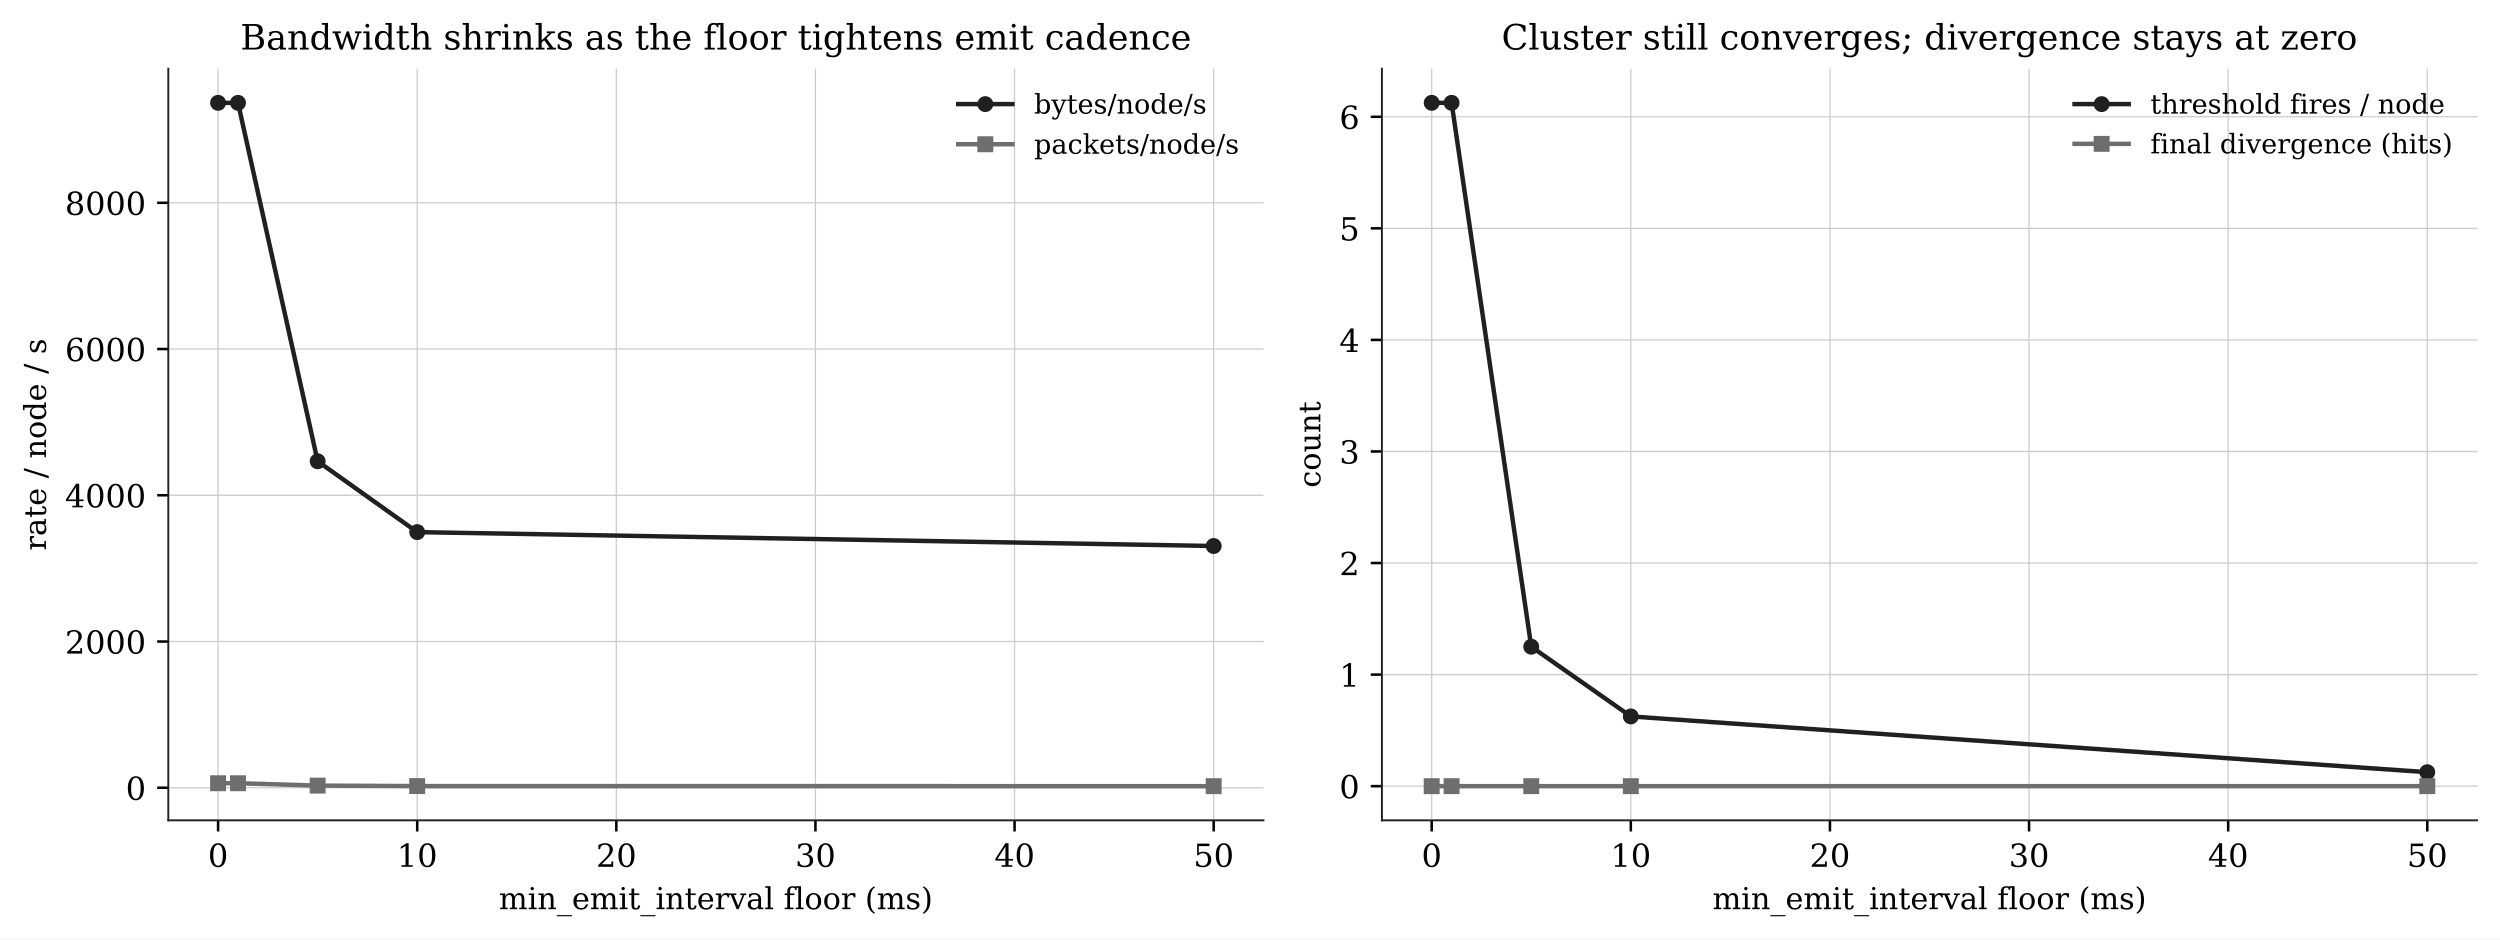
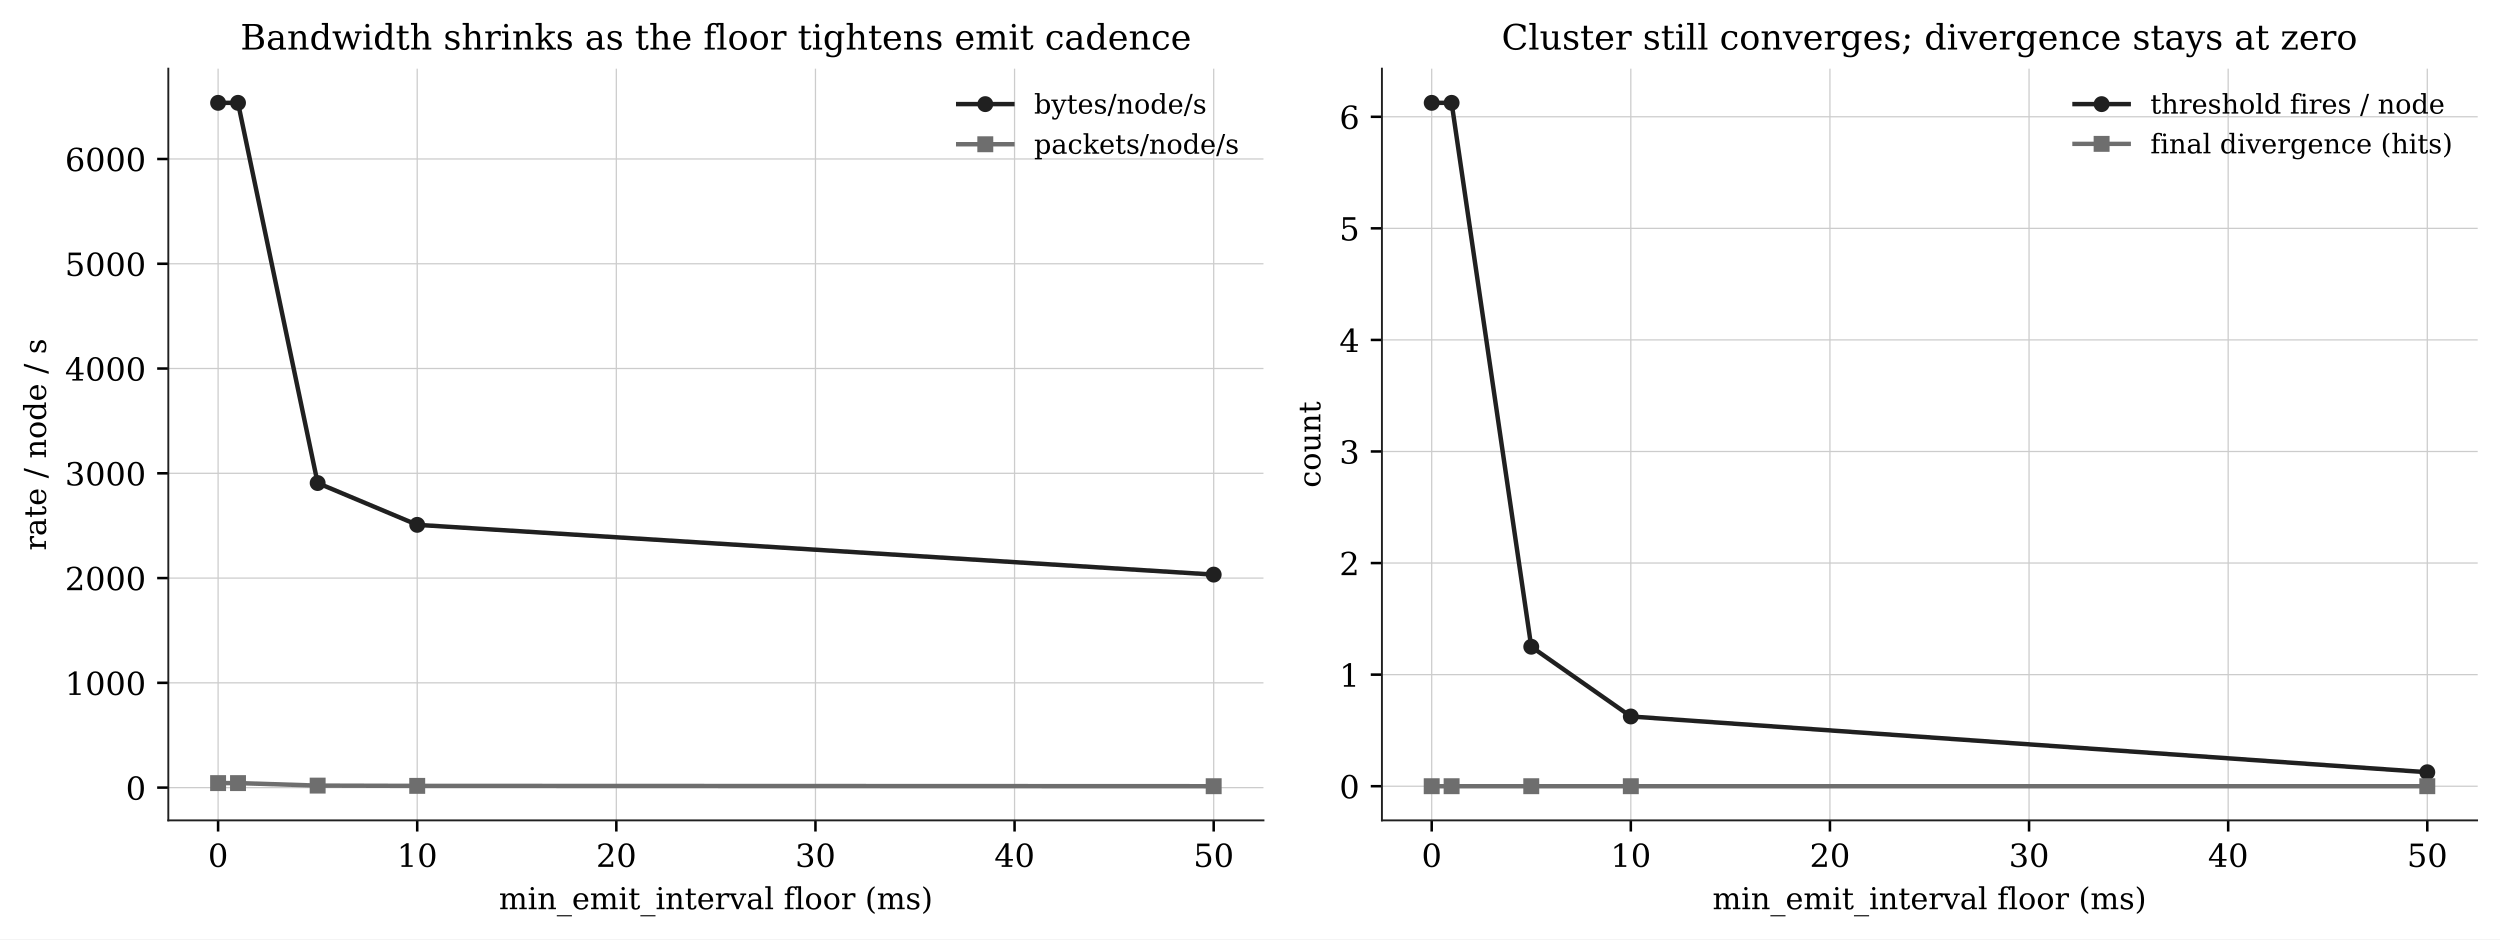
- <svg xmlns="http://www.w3.org/2000/svg" xmlns:xlink="http://www.w3.org/1999/xlink" width="784.929pt" height="294.896pt" viewBox="0 0 784.929 294.896" version="1.1">
+ <svg xmlns="http://www.w3.org/2000/svg" xmlns:xlink="http://www.w3.org/1999/xlink" width="784.884pt" height="294.896pt" viewBox="0 0 784.884 294.896" version="1.1">
  <defs>
    <style type="text/css">*{stroke-linejoin: round; stroke-linecap: butt}</style>
  </defs>
  <g id="figure_1">
    <g id="patch_1">
-       <path d="M 0 294.896  L 784.929 294.896  L 784.929 0  L 0 0  z " style="fill: #ffffff" />
+       <path d="M 0 294.896  L 784.884 294.896  L 784.884 0  L 0 0  z " style="fill: #ffffff" />
    </g>
    <g id="axes_1">
      <g id="patch_2">
-         <path d="M 52.844 257.56  L 396.692 257.56  L 396.692 21.558  L 52.844 21.558  z " style="fill: #ffffff" />
+         <path d="M 52.844 257.56  L 396.669 257.56  L 396.669 21.558  L 52.844 21.558  z " style="fill: #ffffff" />
      </g>
      <g id="matplotlib.axis_1">
        <g id="xtick_1">
          <g id="line2d_1">
-             <path d="M 68.474 257.56  L 68.474 21.558  " clip-path="url(#p69c3e6940e)" style="fill: none; stroke: #cccccc; stroke-width: 0.4; stroke-linecap: square" />
+             <path d="M 68.473 257.56  L 68.473 21.558  " clip-path="url(#pb147f4ef4f)" style="fill: none; stroke: #cccccc; stroke-width: 0.4; stroke-linecap: square" />
          </g>
          <g id="line2d_2">
            <defs>
-               <path id="me16ec902dd" d="M 0 0  L 0 3.5  " style="stroke: #000000; stroke-width: 0.8" />
+               <path id="mcd0c4ab0a0" d="M 0 0  L 0 3.5  " style="stroke: #000000; stroke-width: 0.8" />
            </defs>
            <g>
-               <use xlink:href="#me16ec902dd" x="68.474" y="257.56" style="stroke: #000000; stroke-width: 0.8" />
+               <use xlink:href="#mcd0c4ab0a0" x="68.473" y="257.56" style="stroke: #000000; stroke-width: 0.8" />
            </g>
          </g>
          <g id="text_1">
-             <text style="font-size: 10px; font-family: 'DejaVu Serif', 'Times New Roman', 'Times', serif; text-anchor: middle" x="68.474" y="272.158" transform="rotate(-0 68.47365 272.158)">0</text>
+             <text style="font-size: 10px; font-family: 'DejaVu Serif', 'Times New Roman', 'Times', serif; text-anchor: middle" x="68.473" y="272.158" transform="rotate(-0 68.47263 272.158)">0</text>
          </g>
        </g>
        <g id="xtick_2">
          <g id="line2d_3">
-             <path d="M 130.991 257.56  L 130.991 21.558  " clip-path="url(#p69c3e6940e)" style="fill: none; stroke: #cccccc; stroke-width: 0.4; stroke-linecap: square" />
+             <path d="M 130.986 257.56  L 130.986 21.558  " clip-path="url(#pb147f4ef4f)" style="fill: none; stroke: #cccccc; stroke-width: 0.4; stroke-linecap: square" />
          </g>
          <g id="line2d_4">
            <g>
-               <use xlink:href="#me16ec902dd" x="130.991" y="257.56" style="stroke: #000000; stroke-width: 0.8" />
+               <use xlink:href="#mcd0c4ab0a0" x="130.986" y="257.56" style="stroke: #000000; stroke-width: 0.8" />
            </g>
          </g>
          <g id="text_2">
-             <text style="font-size: 10px; font-family: 'DejaVu Serif', 'Times New Roman', 'Times', serif; text-anchor: middle" x="130.991" y="272.158" transform="rotate(-0 130.9914 272.158)">10</text>
+             <text style="font-size: 10px; font-family: 'DejaVu Serif', 'Times New Roman', 'Times', serif; text-anchor: middle" x="130.986" y="272.158" transform="rotate(-0 130.9863 272.158)">10</text>
          </g>
        </g>
        <g id="xtick_3">
          <g id="line2d_5">
-             <path d="M 193.509 257.56  L 193.509 21.558  " clip-path="url(#p69c3e6940e)" style="fill: none; stroke: #cccccc; stroke-width: 0.4; stroke-linecap: square" />
+             <path d="M 193.5 257.56  L 193.5 21.558  " clip-path="url(#pb147f4ef4f)" style="fill: none; stroke: #cccccc; stroke-width: 0.4; stroke-linecap: square" />
          </g>
          <g id="line2d_6">
            <g>
-               <use xlink:href="#me16ec902dd" x="193.509" y="257.56" style="stroke: #000000; stroke-width: 0.8" />
+               <use xlink:href="#mcd0c4ab0a0" x="193.5" y="257.56" style="stroke: #000000; stroke-width: 0.8" />
            </g>
          </g>
          <g id="text_3">
-             <text style="font-size: 10px; font-family: 'DejaVu Serif', 'Times New Roman', 'Times', serif; text-anchor: middle" x="193.509" y="272.158" transform="rotate(-0 193.5091 272.158)">20</text>
+             <text style="font-size: 10px; font-family: 'DejaVu Serif', 'Times New Roman', 'Times', serif; text-anchor: middle" x="193.5" y="272.158" transform="rotate(-0 193.4999 272.158)">20</text>
          </g>
        </g>
        <g id="xtick_4">
          <g id="line2d_7">
-             <path d="M 256.027 257.56  L 256.027 21.558  " clip-path="url(#p69c3e6940e)" style="fill: none; stroke: #cccccc; stroke-width: 0.4; stroke-linecap: square" />
+             <path d="M 256.014 257.56  L 256.014 21.558  " clip-path="url(#pb147f4ef4f)" style="fill: none; stroke: #cccccc; stroke-width: 0.4; stroke-linecap: square" />
          </g>
          <g id="line2d_8">
            <g>
-               <use xlink:href="#me16ec902dd" x="256.027" y="257.56" style="stroke: #000000; stroke-width: 0.8" />
+               <use xlink:href="#mcd0c4ab0a0" x="256.014" y="257.56" style="stroke: #000000; stroke-width: 0.8" />
            </g>
          </g>
          <g id="text_4">
-             <text style="font-size: 10px; font-family: 'DejaVu Serif', 'Times New Roman', 'Times', serif; text-anchor: middle" x="256.027" y="272.158" transform="rotate(-0 256.0268 272.158)">30</text>
+             <text style="font-size: 10px; font-family: 'DejaVu Serif', 'Times New Roman', 'Times', serif; text-anchor: middle" x="256.014" y="272.158" transform="rotate(-0 256.0135 272.158)">30</text>
          </g>
        </g>
        <g id="xtick_5">
          <g id="line2d_9">
-             <path d="M 318.545 257.56  L 318.545 21.558  " clip-path="url(#p69c3e6940e)" style="fill: none; stroke: #cccccc; stroke-width: 0.4; stroke-linecap: square" />
+             <path d="M 318.527 257.56  L 318.527 21.558  " clip-path="url(#pb147f4ef4f)" style="fill: none; stroke: #cccccc; stroke-width: 0.4; stroke-linecap: square" />
          </g>
          <g id="line2d_10">
            <g>
-               <use xlink:href="#me16ec902dd" x="318.545" y="257.56" style="stroke: #000000; stroke-width: 0.8" />
+               <use xlink:href="#mcd0c4ab0a0" x="318.527" y="257.56" style="stroke: #000000; stroke-width: 0.8" />
            </g>
          </g>
          <g id="text_5">
-             <text style="font-size: 10px; font-family: 'DejaVu Serif', 'Times New Roman', 'Times', serif; text-anchor: middle" x="318.545" y="272.158" transform="rotate(-0 318.5446 272.158)">40</text>
+             <text style="font-size: 10px; font-family: 'DejaVu Serif', 'Times New Roman', 'Times', serif; text-anchor: middle" x="318.527" y="272.158" transform="rotate(-0 318.5272 272.158)">40</text>
          </g>
        </g>
        <g id="xtick_6">
          <g id="line2d_11">
-             <path d="M 381.062 257.56  L 381.062 21.558  " clip-path="url(#p69c3e6940e)" style="fill: none; stroke: #cccccc; stroke-width: 0.4; stroke-linecap: square" />
+             <path d="M 381.041 257.56  L 381.041 21.558  " clip-path="url(#pb147f4ef4f)" style="fill: none; stroke: #cccccc; stroke-width: 0.4; stroke-linecap: square" />
          </g>
          <g id="line2d_12">
            <g>
-               <use xlink:href="#me16ec902dd" x="381.062" y="257.56" style="stroke: #000000; stroke-width: 0.8" />
+               <use xlink:href="#mcd0c4ab0a0" x="381.041" y="257.56" style="stroke: #000000; stroke-width: 0.8" />
            </g>
          </g>
          <g id="text_6">
-             <text style="font-size: 10px; font-family: 'DejaVu Serif', 'Times New Roman', 'Times', serif; text-anchor: middle" x="381.062" y="272.158" transform="rotate(-0 381.0623 272.158)">50</text>
+             <text style="font-size: 10px; font-family: 'DejaVu Serif', 'Times New Roman', 'Times', serif; text-anchor: middle" x="381.041" y="272.158" transform="rotate(-0 381.0408 272.158)">50</text>
          </g>
        </g>
        <g id="text_7">
-           <text style="font-size: 9.5px; font-family: 'DejaVu Serif', 'Times New Roman', 'Times', serif; text-anchor: middle" x="224.768" y="285.456" transform="rotate(-0 224.768 285.4562)">min_emit_interval floor (ms)</text>
+           <text style="font-size: 9.5px; font-family: 'DejaVu Serif', 'Times New Roman', 'Times', serif; text-anchor: middle" x="224.757" y="285.456" transform="rotate(-0 224.7567 285.4562)">min_emit_interval floor (ms)</text>
        </g>
      </g>
      <g id="matplotlib.axis_2">
        <g id="ytick_1">
          <g id="line2d_13">
-             <path d="M 52.844 247.332  L 396.692 247.332  " clip-path="url(#p69c3e6940e)" style="fill: none; stroke: #cccccc; stroke-width: 0.4; stroke-linecap: square" />
+             <path d="M 52.844 247.272  L 396.669 247.272  " clip-path="url(#pb147f4ef4f)" style="fill: none; stroke: #cccccc; stroke-width: 0.4; stroke-linecap: square" />
          </g>
          <g id="line2d_14">
            <defs>
-               <path id="mf7d931123d" d="M 0 0  L -3.5 0  " style="stroke: #000000; stroke-width: 0.8" />
+               <path id="mf46feb930f" d="M 0 0  L -3.5 0  " style="stroke: #000000; stroke-width: 0.8" />
            </defs>
            <g>
-               <use xlink:href="#mf7d931123d" x="52.844" y="247.332" style="stroke: #000000; stroke-width: 0.8" />
+               <use xlink:href="#mf46feb930f" x="52.844" y="247.272" style="stroke: #000000; stroke-width: 0.8" />
            </g>
          </g>
          <g id="text_8">
-             <text style="font-size: 10px; font-family: 'DejaVu Serif', 'Times New Roman', 'Times', serif; text-anchor: end" x="45.844" y="251.131" transform="rotate(-0 45.84422 251.1308)">0</text>
+             <text style="font-size: 10px; font-family: 'DejaVu Serif', 'Times New Roman', 'Times', serif; text-anchor: end" x="45.844" y="251.071" transform="rotate(-0 45.84422 251.0714)">0</text>
          </g>
        </g>
        <g id="ytick_2">
          <g id="line2d_15">
-             <path d="M 52.844 201.416  L 396.692 201.416  " clip-path="url(#p69c3e6940e)" style="fill: none; stroke: #cccccc; stroke-width: 0.4; stroke-linecap: square" />
+             <path d="M 52.844 214.379  L 396.669 214.379  " clip-path="url(#pb147f4ef4f)" style="fill: none; stroke: #cccccc; stroke-width: 0.4; stroke-linecap: square" />
          </g>
          <g id="line2d_16">
            <g>
-               <use xlink:href="#mf7d931123d" x="52.844" y="201.416" style="stroke: #000000; stroke-width: 0.8" />
+               <use xlink:href="#mf46feb930f" x="52.844" y="214.379" style="stroke: #000000; stroke-width: 0.8" />
            </g>
          </g>
          <g id="text_9">
-             <text style="font-size: 10px; font-family: 'DejaVu Serif', 'Times New Roman', 'Times', serif; text-anchor: end" x="45.844" y="205.215" transform="rotate(-0 45.84422 205.2151)">2000</text>
+             <text style="font-size: 10px; font-family: 'DejaVu Serif', 'Times New Roman', 'Times', serif; text-anchor: end" x="45.844" y="218.179" transform="rotate(-0 45.84422 218.1787)">1000</text>
          </g>
        </g>
        <g id="ytick_3">
          <g id="line2d_17">
-             <path d="M 52.844 155.5  L 396.692 155.5  " clip-path="url(#p69c3e6940e)" style="fill: none; stroke: #cccccc; stroke-width: 0.4; stroke-linecap: square" />
+             <path d="M 52.844 181.487  L 396.669 181.487  " clip-path="url(#pb147f4ef4f)" style="fill: none; stroke: #cccccc; stroke-width: 0.4; stroke-linecap: square" />
          </g>
          <g id="line2d_18">
            <g>
-               <use xlink:href="#mf7d931123d" x="52.844" y="155.5" style="stroke: #000000; stroke-width: 0.8" />
+               <use xlink:href="#mf46feb930f" x="52.844" y="181.487" style="stroke: #000000; stroke-width: 0.8" />
            </g>
          </g>
          <g id="text_10">
-             <text style="font-size: 10px; font-family: 'DejaVu Serif', 'Times New Roman', 'Times', serif; text-anchor: end" x="45.844" y="159.299" transform="rotate(-0 45.84422 159.2995)">4000</text>
+             <text style="font-size: 10px; font-family: 'DejaVu Serif', 'Times New Roman', 'Times', serif; text-anchor: end" x="45.844" y="185.286" transform="rotate(-0 45.84422 185.286)">2000</text>
          </g>
        </g>
        <g id="ytick_4">
          <g id="line2d_19">
-             <path d="M 52.844 109.585  L 396.692 109.585  " clip-path="url(#p69c3e6940e)" style="fill: none; stroke: #cccccc; stroke-width: 0.4; stroke-linecap: square" />
+             <path d="M 52.844 148.594  L 396.669 148.594  " clip-path="url(#pb147f4ef4f)" style="fill: none; stroke: #cccccc; stroke-width: 0.4; stroke-linecap: square" />
          </g>
          <g id="line2d_20">
            <g>
-               <use xlink:href="#mf7d931123d" x="52.844" y="109.585" style="stroke: #000000; stroke-width: 0.8" />
+               <use xlink:href="#mf46feb930f" x="52.844" y="148.594" style="stroke: #000000; stroke-width: 0.8" />
            </g>
          </g>
          <g id="text_11">
-             <text style="font-size: 10px; font-family: 'DejaVu Serif', 'Times New Roman', 'Times', serif; text-anchor: end" x="45.844" y="113.384" transform="rotate(-0 45.84422 113.3838)">6000</text>
+             <text style="font-size: 10px; font-family: 'DejaVu Serif', 'Times New Roman', 'Times', serif; text-anchor: end" x="45.844" y="152.393" transform="rotate(-0 45.84422 152.3933)">3000</text>
          </g>
        </g>
        <g id="ytick_5">
          <g id="line2d_21">
-             <path d="M 52.844 63.669  L 396.692 63.669  " clip-path="url(#p69c3e6940e)" style="fill: none; stroke: #cccccc; stroke-width: 0.4; stroke-linecap: square" />
+             <path d="M 52.844 115.701  L 396.669 115.701  " clip-path="url(#pb147f4ef4f)" style="fill: none; stroke: #cccccc; stroke-width: 0.4; stroke-linecap: square" />
          </g>
          <g id="line2d_22">
            <g>
-               <use xlink:href="#mf7d931123d" x="52.844" y="63.669" style="stroke: #000000; stroke-width: 0.8" />
+               <use xlink:href="#mf46feb930f" x="52.844" y="115.701" style="stroke: #000000; stroke-width: 0.8" />
            </g>
          </g>
          <g id="text_12">
-             <text style="font-size: 10px; font-family: 'DejaVu Serif', 'Times New Roman', 'Times', serif; text-anchor: end" x="45.844" y="67.468" transform="rotate(-0 45.84422 67.46817)">8000</text>
-           </g>
-         </g>
-         <g id="text_13">
+             <text style="font-size: 10px; font-family: 'DejaVu Serif', 'Times New Roman', 'Times', serif; text-anchor: end" x="45.844" y="119.501" transform="rotate(-0 45.84422 119.5007)">4000</text>
+           </g>
+         </g>
+         <g id="ytick_6">
+           <g id="line2d_23">
+             <path d="M 52.844 82.809  L 396.669 82.809  " clip-path="url(#pb147f4ef4f)" style="fill: none; stroke: #cccccc; stroke-width: 0.4; stroke-linecap: square" />
+           </g>
+           <g id="line2d_24">
+             <g>
+               <use xlink:href="#mf46feb930f" x="52.844" y="82.809" style="stroke: #000000; stroke-width: 0.8" />
+             </g>
+           </g>
+           <g id="text_13">
+             <text style="font-size: 10px; font-family: 'DejaVu Serif', 'Times New Roman', 'Times', serif; text-anchor: end" x="45.844" y="86.608" transform="rotate(-0 45.84422 86.60798)">5000</text>
+           </g>
+         </g>
+         <g id="ytick_7">
+           <g id="line2d_25">
+             <path d="M 52.844 49.916  L 396.669 49.916  " clip-path="url(#pb147f4ef4f)" style="fill: none; stroke: #cccccc; stroke-width: 0.4; stroke-linecap: square" />
+           </g>
+           <g id="line2d_26">
+             <g>
+               <use xlink:href="#mf46feb930f" x="52.844" y="49.916" style="stroke: #000000; stroke-width: 0.8" />
+             </g>
+           </g>
+           <g id="text_14">
+             <text style="font-size: 10px; font-family: 'DejaVu Serif', 'Times New Roman', 'Times', serif; text-anchor: end" x="45.844" y="53.715" transform="rotate(-0 45.84422 53.7153)">6000</text>
+           </g>
+         </g>
+         <g id="text_15">
          <text style="font-size: 9.5px; font-family: 'DejaVu Serif', 'Times New Roman', 'Times', serif; text-anchor: middle" x="14.419" y="139.559" transform="rotate(-90 14.41852 139.5589)">rate / node / s</text>
        </g>
      </g>
-       <g id="line2d_23">
-         <path d="M 68.474 32.286  L 74.725 32.286  L 99.733 144.825  L 130.991 167.071  L 381.062 171.433  " clip-path="url(#p69c3e6940e)" style="fill: none; stroke: #202020; stroke-width: 1.4; stroke-linecap: square" />
+       <g id="line2d_27">
+         <path d="M 68.473 32.286  L 74.724 32.286  L 99.729 151.653  L 130.986 164.777  L 381.041 180.401  " clip-path="url(#pb147f4ef4f)" style="fill: none; stroke: #202020; stroke-width: 1.4; stroke-linecap: square" />
        <defs>
-           <path id="m27e950c1c4" d="M 0 2  C 0.53 2 1.039 1.789 1.414 1.414  C 1.789 1.039 2 0.53 2 0  C 2 -0.53 1.789 -1.039 1.414 -1.414  C 1.039 -1.789 0.53 -2 0 -2  C -0.53 -2 -1.039 -1.789 -1.414 -1.414  C -1.789 -1.039 -2 -0.53 -2 0  C -2 0.53 -1.789 1.039 -1.414 1.414  C -1.039 1.789 -0.53 2 0 2  z " style="stroke: #202020" />
+           <path id="mc29d591a81" d="M 0 2  C 0.53 2 1.039 1.789 1.414 1.414  C 1.789 1.039 2 0.53 2 0  C 2 -0.53 1.789 -1.039 1.414 -1.414  C 1.039 -1.789 0.53 -2 0 -2  C -0.53 -2 -1.039 -1.789 -1.414 -1.414  C -1.789 -1.039 -2 -0.53 -2 0  C -2 0.53 -1.789 1.039 -1.414 1.414  C -1.039 1.789 -0.53 2 0 2  z " style="stroke: #202020" />
        </defs>
-         <g clip-path="url(#p69c3e6940e)">
-           <use xlink:href="#m27e950c1c4" x="68.474" y="32.286" style="fill: #202020; stroke: #202020" />
-           <use xlink:href="#m27e950c1c4" x="74.725" y="32.286" style="fill: #202020; stroke: #202020" />
-           <use xlink:href="#m27e950c1c4" x="99.733" y="144.825" style="fill: #202020; stroke: #202020" />
-           <use xlink:href="#m27e950c1c4" x="130.991" y="167.071" style="fill: #202020; stroke: #202020" />
-           <use xlink:href="#m27e950c1c4" x="381.062" y="171.433" style="fill: #202020; stroke: #202020" />
-         </g>
-       </g>
-       <g id="line2d_24">
-         <path d="M 68.474 245.917  L 74.725 245.917  L 99.733 246.657  L 130.991 246.804  L 381.062 246.832  " clip-path="url(#p69c3e6940e)" style="fill: none; stroke: #6e6e6e; stroke-width: 1.4; stroke-linecap: square" />
+         <g clip-path="url(#pb147f4ef4f)">
+           <use xlink:href="#mc29d591a81" x="68.473" y="32.286" style="fill: #202020; stroke: #202020" />
+           <use xlink:href="#mc29d591a81" x="74.724" y="32.286" style="fill: #202020; stroke: #202020" />
+           <use xlink:href="#mc29d591a81" x="99.729" y="151.653" style="fill: #202020; stroke: #202020" />
+           <use xlink:href="#mc29d591a81" x="130.986" y="164.777" style="fill: #202020; stroke: #202020" />
+           <use xlink:href="#mc29d591a81" x="381.041" y="180.401" style="fill: #202020; stroke: #202020" />
+         </g>
+       </g>
+       <g id="line2d_28">
+         <path d="M 68.473 245.858  L 74.724 245.858  L 99.729 246.643  L 130.986 246.729  L 381.041 246.832  " clip-path="url(#pb147f4ef4f)" style="fill: none; stroke: #6e6e6e; stroke-width: 1.4; stroke-linecap: square" />
        <defs>
-           <path id="mf32f4d2b46" d="M -2 2  L 2 2  L 2 -2  L -2 -2  z " style="stroke: #6e6e6e; stroke-linejoin: miter" />
+           <path id="md9d62714f8" d="M -2 2  L 2 2  L 2 -2  L -2 -2  z " style="stroke: #6e6e6e; stroke-linejoin: miter" />
        </defs>
-         <g clip-path="url(#p69c3e6940e)">
-           <use xlink:href="#mf32f4d2b46" x="68.474" y="245.917" style="fill: #6e6e6e; stroke: #6e6e6e; stroke-linejoin: miter" />
-           <use xlink:href="#mf32f4d2b46" x="74.725" y="245.917" style="fill: #6e6e6e; stroke: #6e6e6e; stroke-linejoin: miter" />
-           <use xlink:href="#mf32f4d2b46" x="99.733" y="246.657" style="fill: #6e6e6e; stroke: #6e6e6e; stroke-linejoin: miter" />
-           <use xlink:href="#mf32f4d2b46" x="130.991" y="246.804" style="fill: #6e6e6e; stroke: #6e6e6e; stroke-linejoin: miter" />
-           <use xlink:href="#mf32f4d2b46" x="381.062" y="246.832" style="fill: #6e6e6e; stroke: #6e6e6e; stroke-linejoin: miter" />
+         <g clip-path="url(#pb147f4ef4f)">
+           <use xlink:href="#md9d62714f8" x="68.473" y="245.858" style="fill: #6e6e6e; stroke: #6e6e6e; stroke-linejoin: miter" />
+           <use xlink:href="#md9d62714f8" x="74.724" y="245.858" style="fill: #6e6e6e; stroke: #6e6e6e; stroke-linejoin: miter" />
+           <use xlink:href="#md9d62714f8" x="99.729" y="246.643" style="fill: #6e6e6e; stroke: #6e6e6e; stroke-linejoin: miter" />
+           <use xlink:href="#md9d62714f8" x="130.986" y="246.729" style="fill: #6e6e6e; stroke: #6e6e6e; stroke-linejoin: miter" />
+           <use xlink:href="#md9d62714f8" x="381.041" y="246.832" style="fill: #6e6e6e; stroke: #6e6e6e; stroke-linejoin: miter" />
        </g>
      </g>
      <g id="patch_3">
        <path d="M 52.844 257.56  L 52.844 21.558  " style="fill: none; stroke: #202020; stroke-width: 0.6; stroke-linejoin: miter; stroke-linecap: square" />
      </g>
      <g id="patch_4">
-         <path d="M 52.844 257.56  L 396.692 257.56  " style="fill: none; stroke: #202020; stroke-width: 0.6; stroke-linejoin: miter; stroke-linecap: square" />
-       </g>
-       <g id="text_14">
-         <text style="font-size: 11px; font-family: 'DejaVu Serif', 'Times New Roman', 'Times', serif; text-anchor: middle" x="224.768" y="15.558" transform="rotate(-0 224.768 15.55828)">Bandwidth shrinks as the floor tightens emit cadence</text>
+         <path d="M 52.844 257.56  L 396.669 257.56  " style="fill: none; stroke: #202020; stroke-width: 0.6; stroke-linejoin: miter; stroke-linecap: square" />
+       </g>
+       <g id="text_16">
+         <text style="font-size: 11px; font-family: 'DejaVu Serif', 'Times New Roman', 'Times', serif; text-anchor: middle" x="224.757" y="15.558" transform="rotate(-0 224.7567 15.55828)">Bandwidth shrinks as the floor tightens emit cadence</text>
      </g>
      <g id="legend_1">
-         <g id="line2d_25">
-           <path d="M 300.861 32.692  L 309.361 32.692  L 317.861 32.692  " style="fill: none; stroke: #202020; stroke-width: 1.4; stroke-linecap: square" />
+         <g id="line2d_29">
+           <path d="M 300.838 32.692  L 309.338 32.692  L 317.838 32.692  " style="fill: none; stroke: #202020; stroke-width: 1.4; stroke-linecap: square" />
          <g>
-             <use xlink:href="#m27e950c1c4" x="309.361" y="32.692" style="fill: #202020; stroke: #202020" />
-           </g>
-         </g>
-         <g id="text_15">
-           <text style="font-size: 8.5px; font-family: 'DejaVu Serif', 'Times New Roman', 'Times', serif; text-anchor: start" x="324.661" y="35.667" transform="rotate(-0 324.6609 35.66695)">bytes/node/s</text>
-         </g>
-         <g id="line2d_26">
-           <path d="M 300.861 45.289  L 309.361 45.289  L 317.861 45.289  " style="fill: none; stroke: #6e6e6e; stroke-width: 1.4; stroke-linecap: square" />
+             <use xlink:href="#mc29d591a81" x="309.338" y="32.692" style="fill: #202020; stroke: #202020" />
+           </g>
+         </g>
+         <g id="text_17">
+           <text style="font-size: 8.5px; font-family: 'DejaVu Serif', 'Times New Roman', 'Times', serif; text-anchor: start" x="324.638" y="35.667" transform="rotate(-0 324.6384 35.66695)">bytes/node/s</text>
+         </g>
+         <g id="line2d_30">
+           <path d="M 300.838 45.289  L 309.338 45.289  L 317.838 45.289  " style="fill: none; stroke: #6e6e6e; stroke-width: 1.4; stroke-linecap: square" />
          <g>
-             <use xlink:href="#mf32f4d2b46" x="309.361" y="45.289" style="fill: #6e6e6e; stroke: #6e6e6e; stroke-linejoin: miter" />
-           </g>
-         </g>
-         <g id="text_16">
-           <text style="font-size: 8.5px; font-family: 'DejaVu Serif', 'Times New Roman', 'Times', serif; text-anchor: start" x="324.661" y="48.264" transform="rotate(-0 324.6609 48.26422)">packets/node/s</text>
+             <use xlink:href="#md9d62714f8" x="309.338" y="45.289" style="fill: #6e6e6e; stroke: #6e6e6e; stroke-linejoin: miter" />
+           </g>
+         </g>
+         <g id="text_18">
+           <text style="font-size: 8.5px; font-family: 'DejaVu Serif', 'Times New Roman', 'Times', serif; text-anchor: start" x="324.638" y="48.264" transform="rotate(-0 324.6384 48.26422)">packets/node/s</text>
        </g>
      </g>
    </g>
    <g id="axes_2">
      <g id="patch_5">
-         <path d="M 433.882 257.56  L 777.729 257.56  L 777.729 21.558  L 433.882 21.558  z " style="fill: #ffffff" />
+         <path d="M 433.859 257.56  L 777.684 257.56  L 777.684 21.558  L 433.859 21.558  z " style="fill: #ffffff" />
      </g>
      <g id="matplotlib.axis_3">
        <g id="xtick_7">
-           <g id="line2d_27">
-             <path d="M 449.511 257.56  L 449.511 21.558  " clip-path="url(#paa337ce28e)" style="fill: none; stroke: #cccccc; stroke-width: 0.4; stroke-linecap: square" />
-           </g>
-           <g id="line2d_28">
-             <g>
-               <use xlink:href="#me16ec902dd" x="449.511" y="257.56" style="stroke: #000000; stroke-width: 0.8" />
-             </g>
-           </g>
-           <g id="text_17">
-             <text style="font-size: 10px; font-family: 'DejaVu Serif', 'Times New Roman', 'Times', serif; text-anchor: middle" x="449.511" y="272.158" transform="rotate(-0 449.5112 272.158)">0</text>
+           <g id="line2d_31">
+             <path d="M 449.488 257.56  L 449.488 21.558  " clip-path="url(#pb7d9b9cc5c)" style="fill: none; stroke: #cccccc; stroke-width: 0.4; stroke-linecap: square" />
+           </g>
+           <g id="line2d_32">
+             <g>
+               <use xlink:href="#mcd0c4ab0a0" x="449.488" y="257.56" style="stroke: #000000; stroke-width: 0.8" />
+             </g>
+           </g>
+           <g id="text_19">
+             <text style="font-size: 10px; font-family: 'DejaVu Serif', 'Times New Roman', 'Times', serif; text-anchor: middle" x="449.488" y="272.158" transform="rotate(-0 449.4876 272.158)">0</text>
          </g>
        </g>
        <g id="xtick_8">
-           <g id="line2d_29">
-             <path d="M 512.029 257.56  L 512.029 21.558  " clip-path="url(#paa337ce28e)" style="fill: none; stroke: #cccccc; stroke-width: 0.4; stroke-linecap: square" />
-           </g>
-           <g id="line2d_30">
-             <g>
-               <use xlink:href="#me16ec902dd" x="512.029" y="257.56" style="stroke: #000000; stroke-width: 0.8" />
-             </g>
-           </g>
-           <g id="text_18">
-             <text style="font-size: 10px; font-family: 'DejaVu Serif', 'Times New Roman', 'Times', serif; text-anchor: middle" x="512.029" y="272.158" transform="rotate(-0 512.0289 272.158)">10</text>
+           <g id="line2d_33">
+             <path d="M 512.001 257.56  L 512.001 21.558  " clip-path="url(#pb7d9b9cc5c)" style="fill: none; stroke: #cccccc; stroke-width: 0.4; stroke-linecap: square" />
+           </g>
+           <g id="line2d_34">
+             <g>
+               <use xlink:href="#mcd0c4ab0a0" x="512.001" y="257.56" style="stroke: #000000; stroke-width: 0.8" />
+             </g>
+           </g>
+           <g id="text_20">
+             <text style="font-size: 10px; font-family: 'DejaVu Serif', 'Times New Roman', 'Times', serif; text-anchor: middle" x="512.001" y="272.158" transform="rotate(-0 512.0013 272.158)">10</text>
          </g>
        </g>
        <g id="xtick_9">
-           <g id="line2d_31">
-             <path d="M 574.547 257.56  L 574.547 21.558  " clip-path="url(#paa337ce28e)" style="fill: none; stroke: #cccccc; stroke-width: 0.4; stroke-linecap: square" />
-           </g>
-           <g id="line2d_32">
-             <g>
-               <use xlink:href="#me16ec902dd" x="574.547" y="257.56" style="stroke: #000000; stroke-width: 0.8" />
-             </g>
-           </g>
-           <g id="text_19">
-             <text style="font-size: 10px; font-family: 'DejaVu Serif', 'Times New Roman', 'Times', serif; text-anchor: middle" x="574.547" y="272.158" transform="rotate(-0 574.5466 272.158)">20</text>
+           <g id="line2d_35">
+             <path d="M 574.515 257.56  L 574.515 21.558  " clip-path="url(#pb7d9b9cc5c)" style="fill: none; stroke: #cccccc; stroke-width: 0.4; stroke-linecap: square" />
+           </g>
+           <g id="line2d_36">
+             <g>
+               <use xlink:href="#mcd0c4ab0a0" x="574.515" y="257.56" style="stroke: #000000; stroke-width: 0.8" />
+             </g>
+           </g>
+           <g id="text_21">
+             <text style="font-size: 10px; font-family: 'DejaVu Serif', 'Times New Roman', 'Times', serif; text-anchor: middle" x="574.515" y="272.158" transform="rotate(-0 574.5149 272.158)">20</text>
          </g>
        </g>
        <g id="xtick_10">
-           <g id="line2d_33">
-             <path d="M 637.064 257.56  L 637.064 21.558  " clip-path="url(#paa337ce28e)" style="fill: none; stroke: #cccccc; stroke-width: 0.4; stroke-linecap: square" />
-           </g>
-           <g id="line2d_34">
-             <g>
-               <use xlink:href="#me16ec902dd" x="637.064" y="257.56" style="stroke: #000000; stroke-width: 0.8" />
-             </g>
-           </g>
-           <g id="text_20">
-             <text style="font-size: 10px; font-family: 'DejaVu Serif', 'Times New Roman', 'Times', serif; text-anchor: middle" x="637.064" y="272.158" transform="rotate(-0 637.0643 272.158)">30</text>
+           <g id="line2d_37">
+             <path d="M 637.029 257.56  L 637.029 21.558  " clip-path="url(#pb7d9b9cc5c)" style="fill: none; stroke: #cccccc; stroke-width: 0.4; stroke-linecap: square" />
+           </g>
+           <g id="line2d_38">
+             <g>
+               <use xlink:href="#mcd0c4ab0a0" x="637.029" y="257.56" style="stroke: #000000; stroke-width: 0.8" />
+             </g>
+           </g>
+           <g id="text_22">
+             <text style="font-size: 10px; font-family: 'DejaVu Serif', 'Times New Roman', 'Times', serif; text-anchor: middle" x="637.029" y="272.158" transform="rotate(-0 637.0285 272.158)">30</text>
          </g>
        </g>
        <g id="xtick_11">
-           <g id="line2d_35">
-             <path d="M 699.582 257.56  L 699.582 21.558  " clip-path="url(#paa337ce28e)" style="fill: none; stroke: #cccccc; stroke-width: 0.4; stroke-linecap: square" />
-           </g>
-           <g id="line2d_36">
-             <g>
-               <use xlink:href="#me16ec902dd" x="699.582" y="257.56" style="stroke: #000000; stroke-width: 0.8" />
-             </g>
-           </g>
-           <g id="text_21">
-             <text style="font-size: 10px; font-family: 'DejaVu Serif', 'Times New Roman', 'Times', serif; text-anchor: middle" x="699.582" y="272.158" transform="rotate(-0 699.5821 272.158)">40</text>
+           <g id="line2d_39">
+             <path d="M 699.542 257.56  L 699.542 21.558  " clip-path="url(#pb7d9b9cc5c)" style="fill: none; stroke: #cccccc; stroke-width: 0.4; stroke-linecap: square" />
+           </g>
+           <g id="line2d_40">
+             <g>
+               <use xlink:href="#mcd0c4ab0a0" x="699.542" y="257.56" style="stroke: #000000; stroke-width: 0.8" />
+             </g>
+           </g>
+           <g id="text_23">
+             <text style="font-size: 10px; font-family: 'DejaVu Serif', 'Times New Roman', 'Times', serif; text-anchor: middle" x="699.542" y="272.158" transform="rotate(-0 699.5422 272.158)">40</text>
          </g>
        </g>
        <g id="xtick_12">
-           <g id="line2d_37">
-             <path d="M 762.1 257.56  L 762.1 21.558  " clip-path="url(#paa337ce28e)" style="fill: none; stroke: #cccccc; stroke-width: 0.4; stroke-linecap: square" />
-           </g>
-           <g id="line2d_38">
-             <g>
-               <use xlink:href="#me16ec902dd" x="762.1" y="257.56" style="stroke: #000000; stroke-width: 0.8" />
-             </g>
-           </g>
-           <g id="text_22">
-             <text style="font-size: 10px; font-family: 'DejaVu Serif', 'Times New Roman', 'Times', serif; text-anchor: middle" x="762.1" y="272.158" transform="rotate(-0 762.0998 272.158)">50</text>
-           </g>
-         </g>
-         <g id="text_23">
-           <text style="font-size: 9.5px; font-family: 'DejaVu Serif', 'Times New Roman', 'Times', serif; text-anchor: middle" x="605.805" y="285.456" transform="rotate(-0 605.8055 285.4562)">min_emit_interval floor (ms)</text>
+           <g id="line2d_41">
+             <path d="M 762.056 257.56  L 762.056 21.558  " clip-path="url(#pb7d9b9cc5c)" style="fill: none; stroke: #cccccc; stroke-width: 0.4; stroke-linecap: square" />
+           </g>
+           <g id="line2d_42">
+             <g>
+               <use xlink:href="#mcd0c4ab0a0" x="762.056" y="257.56" style="stroke: #000000; stroke-width: 0.8" />
+             </g>
+           </g>
+           <g id="text_24">
+             <text style="font-size: 10px; font-family: 'DejaVu Serif', 'Times New Roman', 'Times', serif; text-anchor: middle" x="762.056" y="272.158" transform="rotate(-0 762.0558 272.158)">50</text>
+           </g>
+         </g>
+         <g id="text_25">
+           <text style="font-size: 9.5px; font-family: 'DejaVu Serif', 'Times New Roman', 'Times', serif; text-anchor: middle" x="605.772" y="285.456" transform="rotate(-0 605.7717 285.4562)">min_emit_interval floor (ms)</text>
        </g>
      </g>
      <g id="matplotlib.axis_4">
-         <g id="ytick_6">
-           <g id="line2d_39">
-             <path d="M 433.882 246.832  L 777.729 246.832  " clip-path="url(#paa337ce28e)" style="fill: none; stroke: #cccccc; stroke-width: 0.4; stroke-linecap: square" />
-           </g>
-           <g id="line2d_40">
-             <g>
-               <use xlink:href="#mf7d931123d" x="433.882" y="246.832" style="stroke: #000000; stroke-width: 0.8" />
-             </g>
-           </g>
-           <g id="text_24">
-             <text style="font-size: 10px; font-family: 'DejaVu Serif', 'Times New Roman', 'Times', serif; text-anchor: end" x="426.882" y="250.631" transform="rotate(-0 426.8817 250.6314)">0</text>
-           </g>
-         </g>
-         <g id="ytick_7">
-           <g id="line2d_41">
-             <path d="M 433.882 211.804  L 777.729 211.804  " clip-path="url(#paa337ce28e)" style="fill: none; stroke: #cccccc; stroke-width: 0.4; stroke-linecap: square" />
-           </g>
-           <g id="line2d_42">
-             <g>
-               <use xlink:href="#mf7d931123d" x="433.882" y="211.804" style="stroke: #000000; stroke-width: 0.8" />
-             </g>
-           </g>
-           <g id="text_25">
-             <text style="font-size: 10px; font-family: 'DejaVu Serif', 'Times New Roman', 'Times', serif; text-anchor: end" x="426.882" y="215.603" transform="rotate(-0 426.8817 215.6034)">1</text>
-           </g>
-         </g>
        <g id="ytick_8">
          <g id="line2d_43">
-             <path d="M 433.882 176.776  L 777.729 176.776  " clip-path="url(#paa337ce28e)" style="fill: none; stroke: #cccccc; stroke-width: 0.4; stroke-linecap: square" />
+             <path d="M 433.859 246.832  L 777.684 246.832  " clip-path="url(#pb7d9b9cc5c)" style="fill: none; stroke: #cccccc; stroke-width: 0.4; stroke-linecap: square" />
          </g>
          <g id="line2d_44">
            <g>
-               <use xlink:href="#mf7d931123d" x="433.882" y="176.776" style="stroke: #000000; stroke-width: 0.8" />
+               <use xlink:href="#mf46feb930f" x="433.859" y="246.832" style="stroke: #000000; stroke-width: 0.8" />
            </g>
          </g>
          <g id="text_26">
-             <text style="font-size: 10px; font-family: 'DejaVu Serif', 'Times New Roman', 'Times', serif; text-anchor: end" x="426.882" y="180.575" transform="rotate(-0 426.8817 180.5754)">2</text>
+             <text style="font-size: 10px; font-family: 'DejaVu Serif', 'Times New Roman', 'Times', serif; text-anchor: end" x="426.859" y="250.631" transform="rotate(-0 426.8592 250.6314)">0</text>
          </g>
        </g>
        <g id="ytick_9">
          <g id="line2d_45">
-             <path d="M 433.882 141.748  L 777.729 141.748  " clip-path="url(#paa337ce28e)" style="fill: none; stroke: #cccccc; stroke-width: 0.4; stroke-linecap: square" />
+             <path d="M 433.859 211.804  L 777.684 211.804  " clip-path="url(#pb7d9b9cc5c)" style="fill: none; stroke: #cccccc; stroke-width: 0.4; stroke-linecap: square" />
          </g>
          <g id="line2d_46">
            <g>
-               <use xlink:href="#mf7d931123d" x="433.882" y="141.748" style="stroke: #000000; stroke-width: 0.8" />
+               <use xlink:href="#mf46feb930f" x="433.859" y="211.804" style="stroke: #000000; stroke-width: 0.8" />
            </g>
          </g>
          <g id="text_27">
-             <text style="font-size: 10px; font-family: 'DejaVu Serif', 'Times New Roman', 'Times', serif; text-anchor: end" x="426.882" y="145.547" transform="rotate(-0 426.8817 145.5474)">3</text>
+             <text style="font-size: 10px; font-family: 'DejaVu Serif', 'Times New Roman', 'Times', serif; text-anchor: end" x="426.859" y="215.603" transform="rotate(-0 426.8592 215.6034)">1</text>
          </g>
        </g>
        <g id="ytick_10">
          <g id="line2d_47">
-             <path d="M 433.882 106.72  L 777.729 106.72  " clip-path="url(#paa337ce28e)" style="fill: none; stroke: #cccccc; stroke-width: 0.4; stroke-linecap: square" />
+             <path d="M 433.859 176.776  L 777.684 176.776  " clip-path="url(#pb7d9b9cc5c)" style="fill: none; stroke: #cccccc; stroke-width: 0.4; stroke-linecap: square" />
          </g>
          <g id="line2d_48">
            <g>
-               <use xlink:href="#mf7d931123d" x="433.882" y="106.72" style="stroke: #000000; stroke-width: 0.8" />
+               <use xlink:href="#mf46feb930f" x="433.859" y="176.776" style="stroke: #000000; stroke-width: 0.8" />
            </g>
          </g>
          <g id="text_28">
-             <text style="font-size: 10px; font-family: 'DejaVu Serif', 'Times New Roman', 'Times', serif; text-anchor: end" x="426.882" y="110.519" transform="rotate(-0 426.8817 110.5194)">4</text>
+             <text style="font-size: 10px; font-family: 'DejaVu Serif', 'Times New Roman', 'Times', serif; text-anchor: end" x="426.859" y="180.575" transform="rotate(-0 426.8592 180.5754)">2</text>
          </g>
        </g>
        <g id="ytick_11">
          <g id="line2d_49">
-             <path d="M 433.882 71.692  L 777.729 71.692  " clip-path="url(#paa337ce28e)" style="fill: none; stroke: #cccccc; stroke-width: 0.4; stroke-linecap: square" />
+             <path d="M 433.859 141.748  L 777.684 141.748  " clip-path="url(#pb7d9b9cc5c)" style="fill: none; stroke: #cccccc; stroke-width: 0.4; stroke-linecap: square" />
          </g>
          <g id="line2d_50">
            <g>
-               <use xlink:href="#mf7d931123d" x="433.882" y="71.692" style="stroke: #000000; stroke-width: 0.8" />
+               <use xlink:href="#mf46feb930f" x="433.859" y="141.748" style="stroke: #000000; stroke-width: 0.8" />
            </g>
          </g>
          <g id="text_29">
-             <text style="font-size: 10px; font-family: 'DejaVu Serif', 'Times New Roman', 'Times', serif; text-anchor: end" x="426.882" y="75.491" transform="rotate(-0 426.8817 75.49135)">5</text>
+             <text style="font-size: 10px; font-family: 'DejaVu Serif', 'Times New Roman', 'Times', serif; text-anchor: end" x="426.859" y="145.547" transform="rotate(-0 426.8592 145.5474)">3</text>
          </g>
        </g>
        <g id="ytick_12">
          <g id="line2d_51">
-             <path d="M 433.882 36.664  L 777.729 36.664  " clip-path="url(#paa337ce28e)" style="fill: none; stroke: #cccccc; stroke-width: 0.4; stroke-linecap: square" />
+             <path d="M 433.859 106.72  L 777.684 106.72  " clip-path="url(#pb7d9b9cc5c)" style="fill: none; stroke: #cccccc; stroke-width: 0.4; stroke-linecap: square" />
          </g>
          <g id="line2d_52">
            <g>
-               <use xlink:href="#mf7d931123d" x="433.882" y="36.664" style="stroke: #000000; stroke-width: 0.8" />
+               <use xlink:href="#mf46feb930f" x="433.859" y="106.72" style="stroke: #000000; stroke-width: 0.8" />
            </g>
          </g>
          <g id="text_30">
-             <text style="font-size: 10px; font-family: 'DejaVu Serif', 'Times New Roman', 'Times', serif; text-anchor: end" x="426.882" y="40.463" transform="rotate(-0 426.8817 40.46333)">6</text>
-           </g>
-         </g>
-         <g id="text_31">
-           <text style="font-size: 9.5px; font-family: 'DejaVu Serif', 'Times New Roman', 'Times', serif; text-anchor: middle" x="414.544" y="139.559" transform="rotate(-90 414.5435 139.5589)">count</text>
-         </g>
-       </g>
-       <g id="line2d_53">
-         <path d="M 449.511 32.286  L 455.763 32.286  L 480.77 203.047  L 512.029 224.94  L 762.1 242.454  " clip-path="url(#paa337ce28e)" style="fill: none; stroke: #202020; stroke-width: 1.4; stroke-linecap: square" />
-         <g clip-path="url(#paa337ce28e)">
-           <use xlink:href="#m27e950c1c4" x="449.511" y="32.286" style="fill: #202020; stroke: #202020" />
-           <use xlink:href="#m27e950c1c4" x="455.763" y="32.286" style="fill: #202020; stroke: #202020" />
-           <use xlink:href="#m27e950c1c4" x="480.77" y="203.047" style="fill: #202020; stroke: #202020" />
-           <use xlink:href="#m27e950c1c4" x="512.029" y="224.94" style="fill: #202020; stroke: #202020" />
-           <use xlink:href="#m27e950c1c4" x="762.1" y="242.454" style="fill: #202020; stroke: #202020" />
-         </g>
-       </g>
-       <g id="line2d_54">
-         <path d="M 449.511 246.832  L 455.763 246.832  L 480.77 246.832  L 512.029 246.832  L 762.1 246.832  " clip-path="url(#paa337ce28e)" style="fill: none; stroke: #6e6e6e; stroke-width: 1.4; stroke-linecap: square" />
-         <g clip-path="url(#paa337ce28e)">
-           <use xlink:href="#mf32f4d2b46" x="449.511" y="246.832" style="fill: #6e6e6e; stroke: #6e6e6e; stroke-linejoin: miter" />
-           <use xlink:href="#mf32f4d2b46" x="455.763" y="246.832" style="fill: #6e6e6e; stroke: #6e6e6e; stroke-linejoin: miter" />
-           <use xlink:href="#mf32f4d2b46" x="480.77" y="246.832" style="fill: #6e6e6e; stroke: #6e6e6e; stroke-linejoin: miter" />
-           <use xlink:href="#mf32f4d2b46" x="512.029" y="246.832" style="fill: #6e6e6e; stroke: #6e6e6e; stroke-linejoin: miter" />
-           <use xlink:href="#mf32f4d2b46" x="762.1" y="246.832" style="fill: #6e6e6e; stroke: #6e6e6e; stroke-linejoin: miter" />
+             <text style="font-size: 10px; font-family: 'DejaVu Serif', 'Times New Roman', 'Times', serif; text-anchor: end" x="426.859" y="110.519" transform="rotate(-0 426.8592 110.5194)">4</text>
+           </g>
+         </g>
+         <g id="ytick_13">
+           <g id="line2d_53">
+             <path d="M 433.859 71.692  L 777.684 71.692  " clip-path="url(#pb7d9b9cc5c)" style="fill: none; stroke: #cccccc; stroke-width: 0.4; stroke-linecap: square" />
+           </g>
+           <g id="line2d_54">
+             <g>
+               <use xlink:href="#mf46feb930f" x="433.859" y="71.692" style="stroke: #000000; stroke-width: 0.8" />
+             </g>
+           </g>
+           <g id="text_31">
+             <text style="font-size: 10px; font-family: 'DejaVu Serif', 'Times New Roman', 'Times', serif; text-anchor: end" x="426.859" y="75.491" transform="rotate(-0 426.8592 75.49135)">5</text>
+           </g>
+         </g>
+         <g id="ytick_14">
+           <g id="line2d_55">
+             <path d="M 433.859 36.664  L 777.684 36.664  " clip-path="url(#pb7d9b9cc5c)" style="fill: none; stroke: #cccccc; stroke-width: 0.4; stroke-linecap: square" />
+           </g>
+           <g id="line2d_56">
+             <g>
+               <use xlink:href="#mf46feb930f" x="433.859" y="36.664" style="stroke: #000000; stroke-width: 0.8" />
+             </g>
+           </g>
+           <g id="text_32">
+             <text style="font-size: 10px; font-family: 'DejaVu Serif', 'Times New Roman', 'Times', serif; text-anchor: end" x="426.859" y="40.463" transform="rotate(-0 426.8592 40.46333)">6</text>
+           </g>
+         </g>
+         <g id="text_33">
+           <text style="font-size: 9.5px; font-family: 'DejaVu Serif', 'Times New Roman', 'Times', serif; text-anchor: middle" x="414.521" y="139.559" transform="rotate(-90 414.521 139.5589)">count</text>
+         </g>
+       </g>
+       <g id="line2d_57">
+         <path d="M 449.488 32.286  L 455.739 32.286  L 480.744 203.047  L 512.001 224.94  L 762.056 242.454  " clip-path="url(#pb7d9b9cc5c)" style="fill: none; stroke: #202020; stroke-width: 1.4; stroke-linecap: square" />
+         <g clip-path="url(#pb7d9b9cc5c)">
+           <use xlink:href="#mc29d591a81" x="449.488" y="32.286" style="fill: #202020; stroke: #202020" />
+           <use xlink:href="#mc29d591a81" x="455.739" y="32.286" style="fill: #202020; stroke: #202020" />
+           <use xlink:href="#mc29d591a81" x="480.744" y="203.047" style="fill: #202020; stroke: #202020" />
+           <use xlink:href="#mc29d591a81" x="512.001" y="224.94" style="fill: #202020; stroke: #202020" />
+           <use xlink:href="#mc29d591a81" x="762.056" y="242.454" style="fill: #202020; stroke: #202020" />
+         </g>
+       </g>
+       <g id="line2d_58">
+         <path d="M 449.488 246.832  L 455.739 246.832  L 480.744 246.832  L 512.001 246.832  L 762.056 246.832  " clip-path="url(#pb7d9b9cc5c)" style="fill: none; stroke: #6e6e6e; stroke-width: 1.4; stroke-linecap: square" />
+         <g clip-path="url(#pb7d9b9cc5c)">
+           <use xlink:href="#md9d62714f8" x="449.488" y="246.832" style="fill: #6e6e6e; stroke: #6e6e6e; stroke-linejoin: miter" />
+           <use xlink:href="#md9d62714f8" x="455.739" y="246.832" style="fill: #6e6e6e; stroke: #6e6e6e; stroke-linejoin: miter" />
+           <use xlink:href="#md9d62714f8" x="480.744" y="246.832" style="fill: #6e6e6e; stroke: #6e6e6e; stroke-linejoin: miter" />
+           <use xlink:href="#md9d62714f8" x="512.001" y="246.832" style="fill: #6e6e6e; stroke: #6e6e6e; stroke-linejoin: miter" />
+           <use xlink:href="#md9d62714f8" x="762.056" y="246.832" style="fill: #6e6e6e; stroke: #6e6e6e; stroke-linejoin: miter" />
        </g>
      </g>
      <g id="patch_6">
-         <path d="M 433.882 257.56  L 433.882 21.558  " style="fill: none; stroke: #202020; stroke-width: 0.6; stroke-linejoin: miter; stroke-linecap: square" />
+         <path d="M 433.859 257.56  L 433.859 21.558  " style="fill: none; stroke: #202020; stroke-width: 0.6; stroke-linejoin: miter; stroke-linecap: square" />
      </g>
      <g id="patch_7">
-         <path d="M 433.882 257.56  L 777.729 257.56  " style="fill: none; stroke: #202020; stroke-width: 0.6; stroke-linejoin: miter; stroke-linecap: square" />
-       </g>
-       <g id="text_32">
-         <text style="font-size: 11px; font-family: 'DejaVu Serif', 'Times New Roman', 'Times', serif; text-anchor: middle" x="605.805" y="15.558" transform="rotate(-0 605.8055 15.55828)">Cluster still converges; divergence stays at zero</text>
+         <path d="M 433.859 257.56  L 777.684 257.56  " style="fill: none; stroke: #202020; stroke-width: 0.6; stroke-linejoin: miter; stroke-linecap: square" />
+       </g>
+       <g id="text_34">
+         <text style="font-size: 11px; font-family: 'DejaVu Serif', 'Times New Roman', 'Times', serif; text-anchor: middle" x="605.772" y="15.558" transform="rotate(-0 605.7717 15.55828)">Cluster still converges; divergence stays at zero</text>
      </g>
      <g id="legend_2">
-         <g id="line2d_55">
-           <path d="M 651.353 32.692  L 659.853 32.692  L 668.353 32.692  " style="fill: none; stroke: #202020; stroke-width: 1.4; stroke-linecap: square" />
+         <g id="line2d_59">
+           <path d="M 651.308 32.692  L 659.808 32.692  L 668.308 32.692  " style="fill: none; stroke: #202020; stroke-width: 1.4; stroke-linecap: square" />
          <g>
-             <use xlink:href="#m27e950c1c4" x="659.853" y="32.692" style="fill: #202020; stroke: #202020" />
-           </g>
-         </g>
-         <g id="text_33">
-           <text style="font-size: 8.5px; font-family: 'DejaVu Serif', 'Times New Roman', 'Times', serif; text-anchor: start" x="675.153" y="35.667" transform="rotate(-0 675.1528 35.66695)">threshold fires / node</text>
-         </g>
-         <g id="line2d_56">
-           <path d="M 651.353 45.168  L 659.853 45.168  L 668.353 45.168  " style="fill: none; stroke: #6e6e6e; stroke-width: 1.4; stroke-linecap: square" />
+             <use xlink:href="#mc29d591a81" x="659.808" y="32.692" style="fill: #202020; stroke: #202020" />
+           </g>
+         </g>
+         <g id="text_35">
+           <text style="font-size: 8.5px; font-family: 'DejaVu Serif', 'Times New Roman', 'Times', serif; text-anchor: start" x="675.108" y="35.667" transform="rotate(-0 675.1078 35.66695)">threshold fires / node</text>
+         </g>
+         <g id="line2d_60">
+           <path d="M 651.308 45.168  L 659.808 45.168  L 668.308 45.168  " style="fill: none; stroke: #6e6e6e; stroke-width: 1.4; stroke-linecap: square" />
          <g>
-             <use xlink:href="#mf32f4d2b46" x="659.853" y="45.168" style="fill: #6e6e6e; stroke: #6e6e6e; stroke-linejoin: miter" />
-           </g>
-         </g>
-         <g id="text_34">
-           <text style="font-size: 8.5px; font-family: 'DejaVu Serif', 'Times New Roman', 'Times', serif; text-anchor: start" x="675.153" y="48.143" transform="rotate(-0 675.1528 48.14336)">final divergence (hits)</text>
+             <use xlink:href="#md9d62714f8" x="659.808" y="45.168" style="fill: #6e6e6e; stroke: #6e6e6e; stroke-linejoin: miter" />
+           </g>
+         </g>
+         <g id="text_36">
+           <text style="font-size: 8.5px; font-family: 'DejaVu Serif', 'Times New Roman', 'Times', serif; text-anchor: start" x="675.108" y="48.143" transform="rotate(-0 675.1078 48.14336)">final divergence (hits)</text>
        </g>
      </g>
    </g>
  </g>
  <defs>
-     <clipPath id="p69c3e6940e">
-       <rect x="52.844" y="21.558" width="343.848" height="236.001" />
+     <clipPath id="pb147f4ef4f">
+       <rect x="52.844" y="21.558" width="343.825" height="236.001" />
    </clipPath>
-     <clipPath id="paa337ce28e">
-       <rect x="433.882" y="21.558" width="343.848" height="236.001" />
+     <clipPath id="pb7d9b9cc5c">
+       <rect x="433.859" y="21.558" width="343.825" height="236.001" />
    </clipPath>
  </defs>
</svg>
